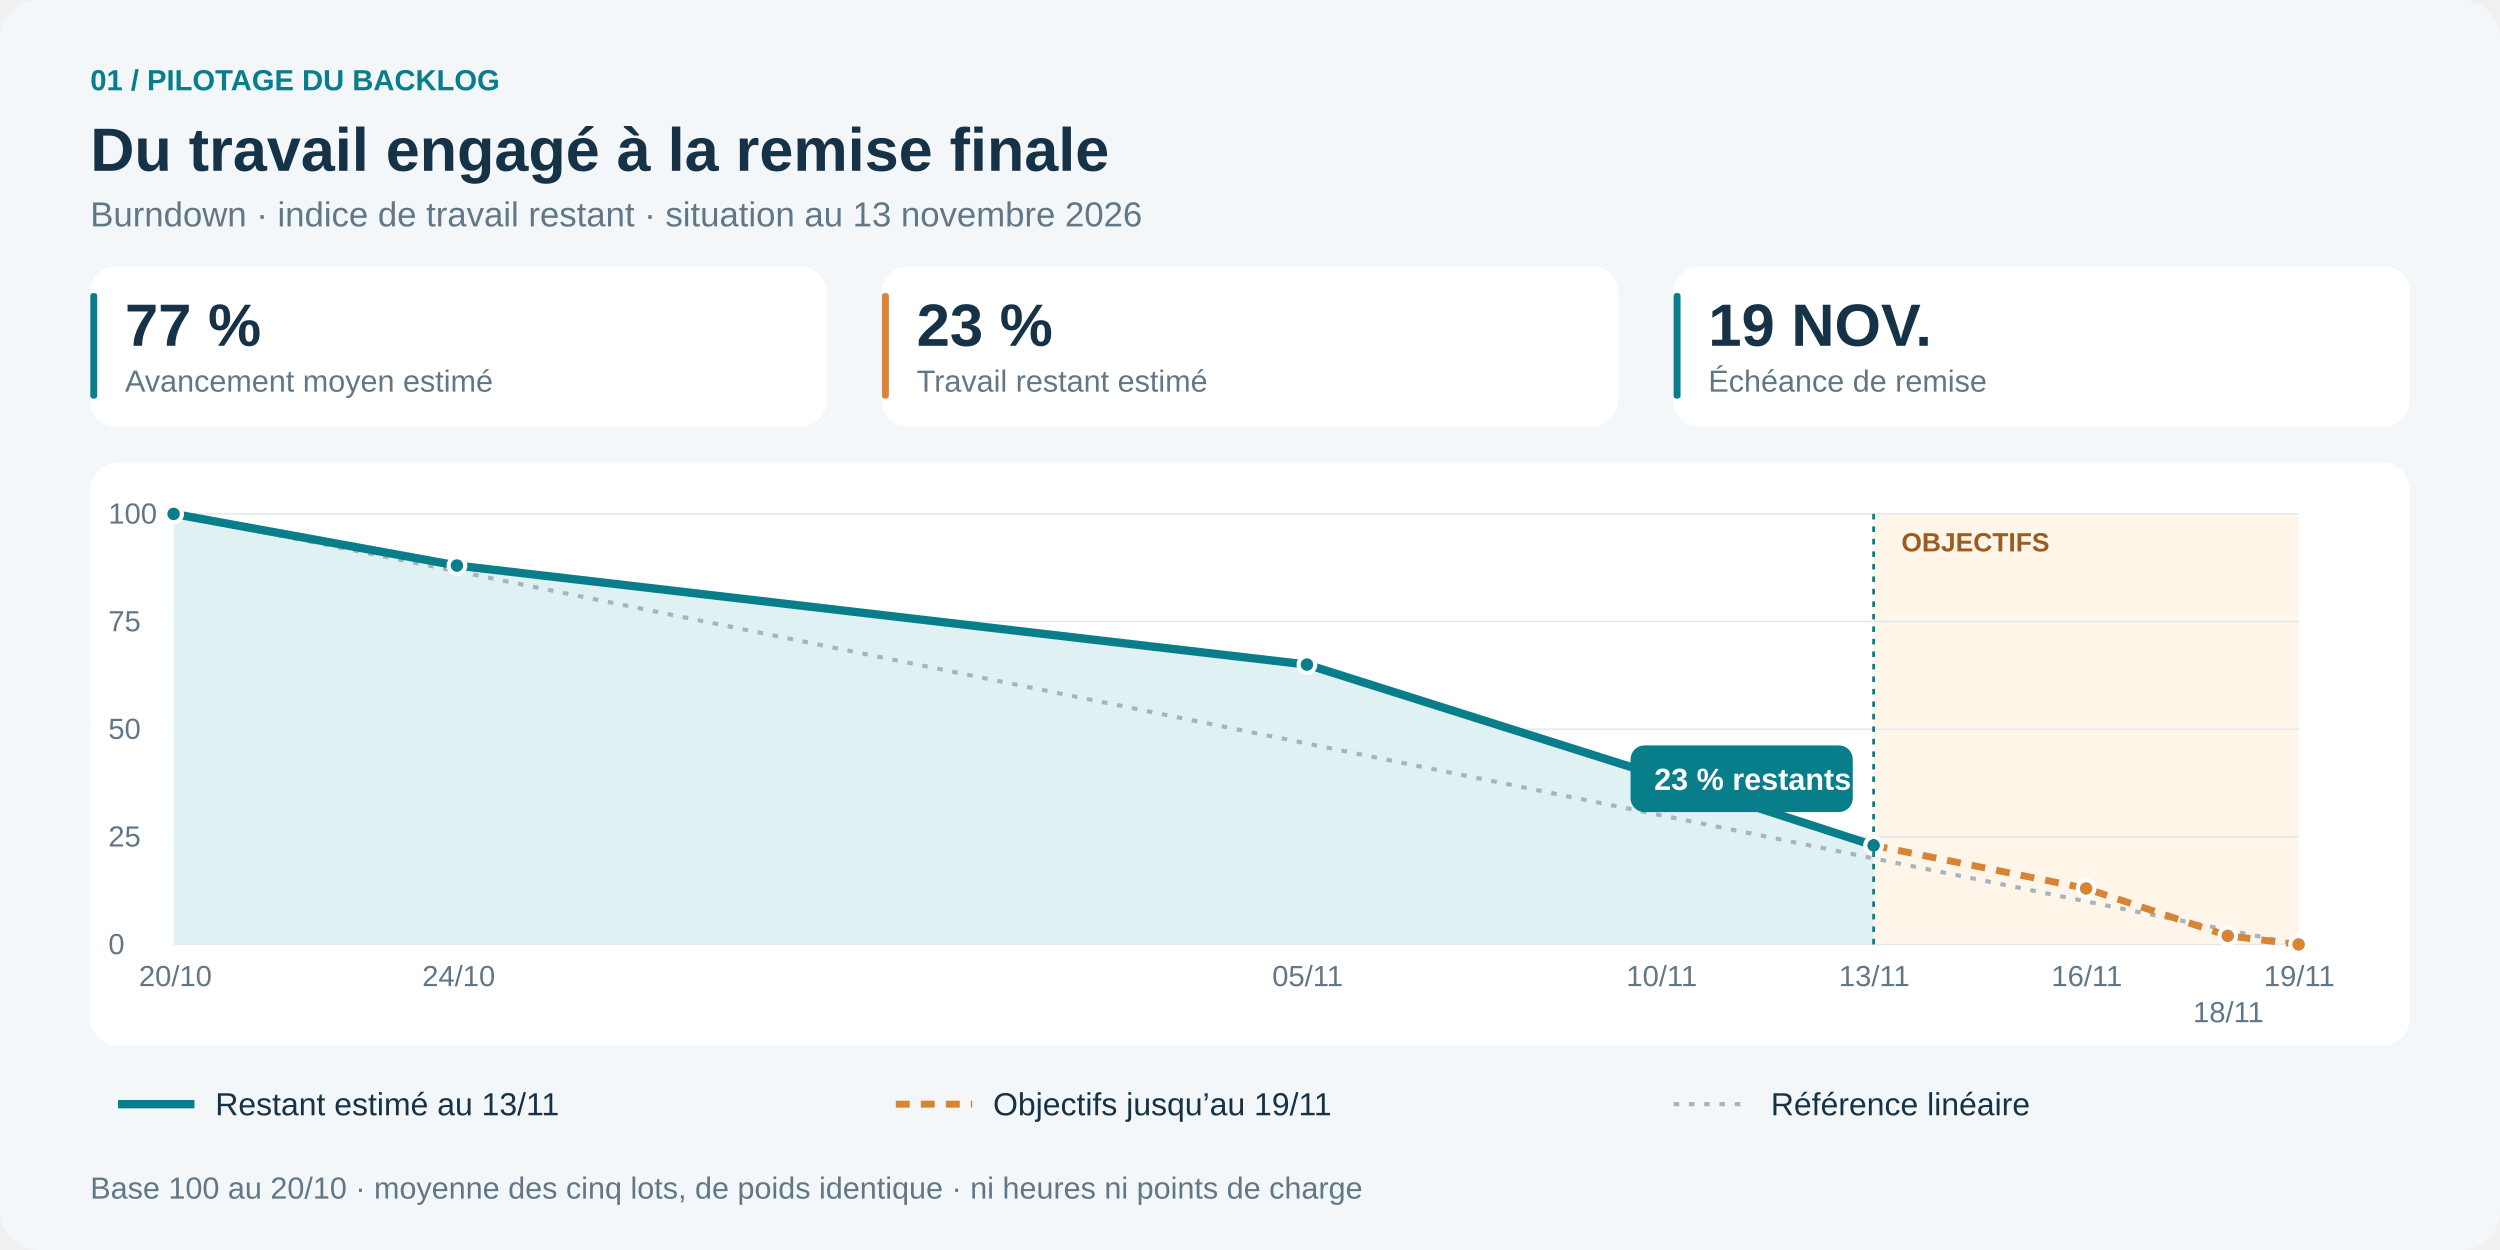
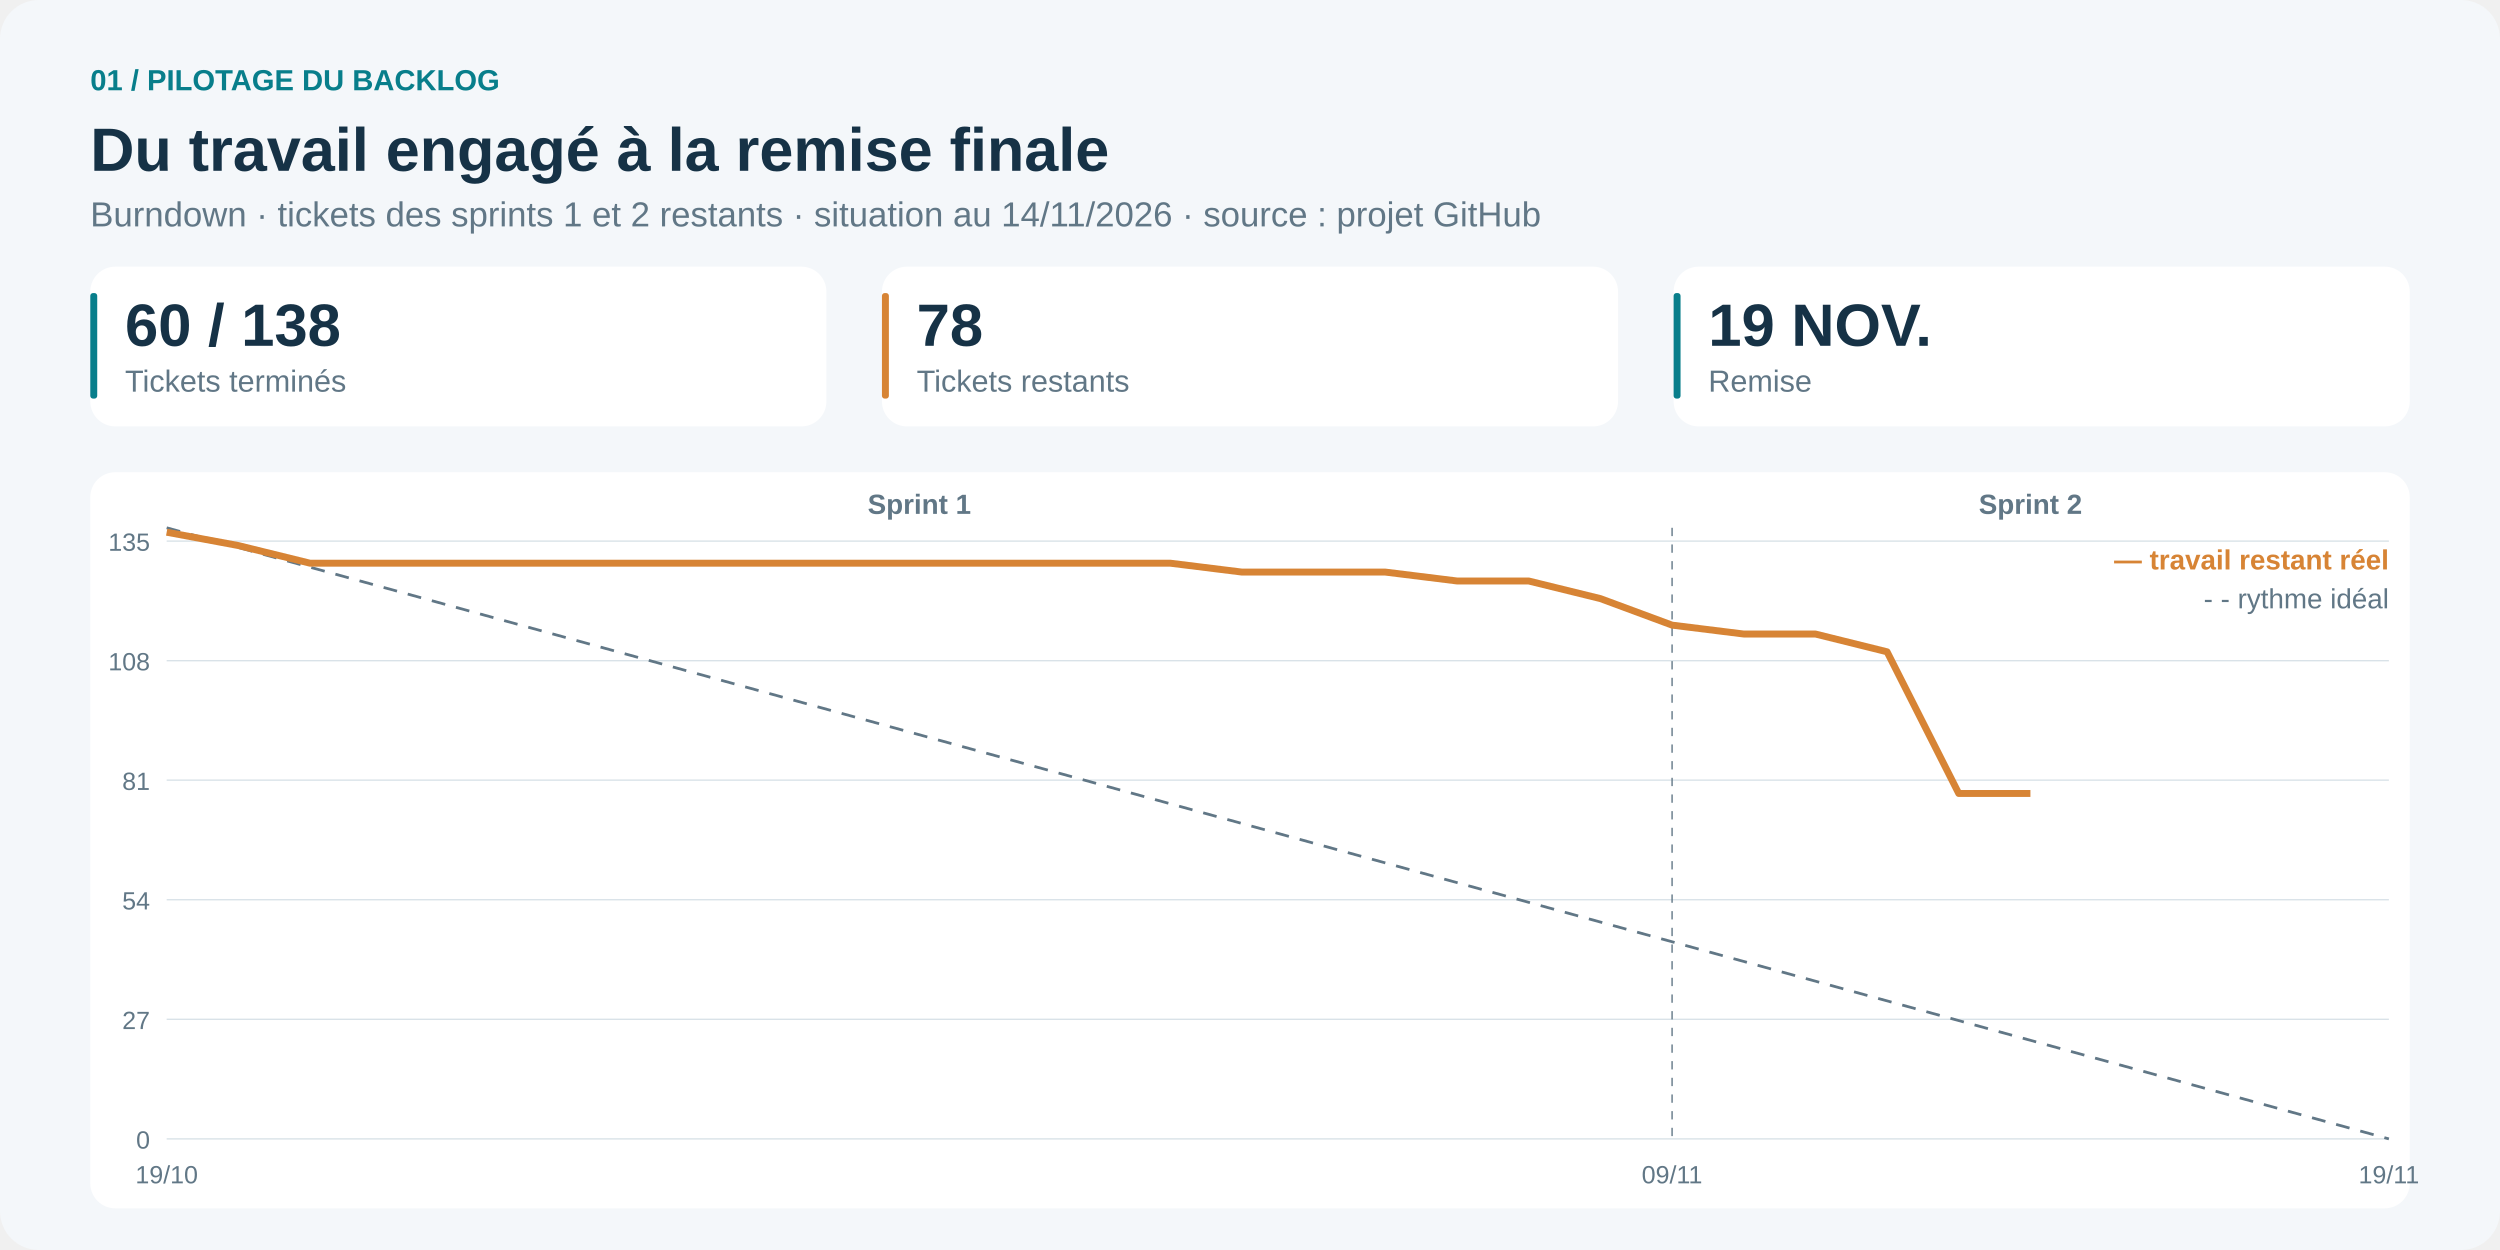
<svg xmlns="http://www.w3.org/2000/svg" width="1800" height="900" viewBox="0 0 1800 900" role="img">
  <g font-family="Calibri, Arial, sans-serif">
    <rect x="0" y="0" width="1800" height="900" rx="28" fill="#F4F7FA" />
-     <text x="65" y="65" font-size="21" fill="#087E8B" font-weight="700">01 / PILOTAGE DU BACKLOG</text>
-     <text x="65" y="123" font-size="44" fill="#163246" font-weight="700">Du travail engagé à la remise finale</text>
-     <text x="65" y="163" font-size="25" fill="#617786" font-weight="400">Burndown · indice de travail restant · situation au 13 novembre 2026</text>
+     <text x="65" y="65" font-size="21" fill="#087E8B" font-weight="700" text-anchor="start">01 / PILOTAGE DU BACKLOG</text>
+     <text x="65" y="123" font-size="44" fill="#163246" font-weight="700" text-anchor="start">Du travail engagé à la remise finale</text>
+     <text x="65" y="163" font-size="25" fill="#617786" font-weight="400" text-anchor="start">Burndown · tickets des sprints 1 et 2 restants · situation au 14/11/2026 · source : projet GitHub</text>
    <rect x="65" y="192" width="530" height="115" rx="18" fill="#FFFFFF" />
    <rect x="65" y="211" width="5" height="76" rx="2" fill="#087E8B" />
-     <text x="90" y="249" font-size="43" fill="#163246" font-weight="700">77 %</text>
-     <text x="90" y="282" font-size="22" fill="#617786" font-weight="400">Avancement moyen estimé</text>
+     <text x="90" y="249" font-size="43" fill="#163246" font-weight="700" text-anchor="start">60 / 138</text>
+     <text x="90" y="282" font-size="22" fill="#617786" font-weight="400" text-anchor="start">Tickets terminés</text>
    <rect x="635" y="192" width="530" height="115" rx="18" fill="#FFFFFF" />
    <rect x="635" y="211" width="5" height="76" rx="2" fill="#D78435" />
-     <text x="660" y="249" font-size="43" fill="#163246" font-weight="700">23 %</text>
-     <text x="660" y="282" font-size="22" fill="#617786" font-weight="400">Travail restant estimé</text>
+     <text x="660" y="249" font-size="43" fill="#163246" font-weight="700" text-anchor="start">78</text>
+     <text x="660" y="282" font-size="22" fill="#617786" font-weight="400" text-anchor="start">Tickets restants</text>
    <rect x="1205" y="192" width="530" height="115" rx="18" fill="#FFFFFF" />
    <rect x="1205" y="211" width="5" height="76" rx="2" fill="#087E8B" />
-     <text x="1230" y="249" font-size="43" fill="#163246" font-weight="700">19 NOV.</text>
-     <text x="1230" y="282" font-size="22" fill="#617786" font-weight="400">Échéance de remise</text>
-     <rect x="65" y="333" width="1670" height="420" rx="20" fill="#FFFFFF" />
-     <rect x="1349" y="370" width="306" height="310" rx="0" fill="#FFF5E9" />
-     <path d="M 125 680 H 1655" stroke="#DFE8EE" stroke-width="1" />
-     <text x="78" y="687" font-size="21" fill="#617786" font-weight="400">0</text>
-     <path d="M 125 602.5 H 1655" stroke="#DFE8EE" stroke-width="1" />
-     <text x="78" y="609.5" font-size="21" fill="#617786" font-weight="400">25</text>
-     <path d="M 125 525 H 1655" stroke="#DFE8EE" stroke-width="1" />
-     <text x="78" y="532" font-size="21" fill="#617786" font-weight="400">50</text>
-     <path d="M 125 447.5 H 1655" stroke="#DFE8EE" stroke-width="1" />
-     <text x="78" y="454.5" font-size="21" fill="#617786" font-weight="400">75</text>
-     <path d="M 125 370 H 1655" stroke="#DFE8EE" stroke-width="1" />
-     <text x="78" y="377" font-size="21" fill="#617786" font-weight="400">100</text>
-     <polygon points="125,680 125,370 329,407.2 941,478.5 1196,559.1 1349,608.7 1349,680" fill="#DFF1F2" />
-     <path d="M 125 370 L 1655 680" stroke="#A4B5C1" stroke-width="3" stroke-dasharray="4 7" />
-     <polyline points="125,370 329,407.2 941,478.5 1196,559.1 1349,608.7" fill="none" stroke="#087E8B" stroke-width="6" stroke-linejoin="round" />
-     <polyline points="1349,608.7 1502,639.7 1604,673.8 1655,680" fill="none" stroke="#D78435" stroke-width="5" stroke-dasharray="10 8" />
-     <circle cx="125" cy="370" r="6" fill="#087E8B" stroke="white" stroke-width="3" />
-     <text x="100" y="710" font-size="21" fill="#617786" font-weight="400">20/10</text>
-     <circle cx="329" cy="407.2" r="6" fill="#087E8B" stroke="white" stroke-width="3" />
-     <text x="304" y="710" font-size="21" fill="#617786" font-weight="400">24/10</text>
-     <circle cx="941" cy="478.5" r="6" fill="#087E8B" stroke="white" stroke-width="3" />
-     <text x="916" y="710" font-size="21" fill="#617786" font-weight="400">05/11</text>
-     <circle cx="1196" cy="559.1" r="6" fill="#087E8B" stroke="white" stroke-width="3" />
-     <text x="1171" y="710" font-size="21" fill="#617786" font-weight="400">10/11</text>
-     <circle cx="1349" cy="608.7" r="6" fill="#087E8B" stroke="white" stroke-width="3" />
-     <text x="1324" y="710" font-size="21" fill="#617786" font-weight="400">13/11</text>
-     <circle cx="1502" cy="639.7" r="6" fill="#D78435" stroke="white" stroke-width="3" />
-     <text x="1477" y="710" font-size="21" fill="#617786" font-weight="400">16/11</text>
-     <circle cx="1604" cy="673.8" r="6" fill="#D78435" stroke="white" stroke-width="3" />
-     <text x="1579" y="736" font-size="21" fill="#617786" font-weight="400">18/11</text>
-     <circle cx="1655" cy="680" r="6" fill="#D78435" stroke="white" stroke-width="3" />
-     <text x="1630" y="710" font-size="21" fill="#617786" font-weight="400">19/11</text>
-     <path d="M 1349 370 V 680" stroke="#087E8B" stroke-dasharray="4 5" stroke-width="2" />
-     <rect x="1174" y="536.7" width="160" height="48" rx="10" fill="#087E8B" />
-     <text x="1191" y="568.7" font-size="22" fill="#FFFFFF" font-weight="700">23 % restants</text>
-     <text x="1369" y="397" font-size="19" fill="#9B5C20" font-weight="700">OBJECTIFS</text>
-     <path d="M 85 795 H 140" stroke="#087E8B" stroke-width="6" />
-     <path d="M 645 795 H 700" stroke="#D78435" stroke-width="5" stroke-dasharray="10 8" />
-     <path d="M 1205 795 H 1260" stroke="#A4B5C1" stroke-width="3" stroke-dasharray="4 7" />
-     <text x="155" y="803" font-size="23" fill="#163246" font-weight="400">Restant estimé au 13/11</text>
-     <text x="715" y="803" font-size="23" fill="#163246" font-weight="400">Objectifs jusqu’au 19/11</text>
-     <text x="1275" y="803" font-size="23" fill="#163246" font-weight="400">Référence linéaire</text>
-     <text x="65" y="863" font-size="22" fill="#617786" font-weight="400">Base 100 au 20/10 · moyenne des cinq lots, de poids identique · ni heures ni points de charge</text>
+     <text x="1230" y="249" font-size="43" fill="#163246" font-weight="700" text-anchor="start">19 NOV.</text>
+     <text x="1230" y="282" font-size="22" fill="#617786" font-weight="400" text-anchor="start">Remise</text>
+     <rect x="65" y="340" width="1670" height="530" rx="18" fill="#FFFFFF" />
+     <line x1="120" y1="820.0" x2="1720" y2="820.0" stroke="#D9E2E8" />
+     <text x="108" y="827.0" font-size="18" fill="#617786" font-weight="400" text-anchor="end">0</text>
+     <line x1="120" y1="733.9" x2="1720" y2="733.9" stroke="#D9E2E8" />
+     <text x="108" y="740.913" font-size="18" fill="#617786" font-weight="400" text-anchor="end">27</text>
+     <line x1="120" y1="647.8" x2="1720" y2="647.8" stroke="#D9E2E8" />
+     <text x="108" y="654.826" font-size="18" fill="#617786" font-weight="400" text-anchor="end">54</text>
+     <line x1="120" y1="561.7" x2="1720" y2="561.7" stroke="#D9E2E8" />
+     <text x="108" y="568.739" font-size="18" fill="#617786" font-weight="400" text-anchor="end">81</text>
+     <line x1="120" y1="475.7" x2="1720" y2="475.7" stroke="#D9E2E8" />
+     <text x="108" y="482.652" font-size="18" fill="#617786" font-weight="400" text-anchor="end">108</text>
+     <line x1="120" y1="389.6" x2="1720" y2="389.6" stroke="#D9E2E8" />
+     <text x="108" y="396.565" font-size="18" fill="#617786" font-weight="400" text-anchor="end">135</text>
+     <text x="120.0" y="852" font-size="18" fill="#617786" font-weight="400" text-anchor="middle">19/10</text>
+     <text x="1203.871" y="852" font-size="18" fill="#617786" font-weight="400" text-anchor="middle">09/11</text>
+     <text x="1720.0" y="852" font-size="18" fill="#617786" font-weight="400" text-anchor="middle">19/11</text>
+     <line x1="1203.9" y1="380" x2="1203.9" y2="820" stroke="#617786" stroke-dasharray="6 6" />
+     <text x="661.935" y="370" font-size="20" fill="#617786" font-weight="700" text-anchor="middle">Sprint 1</text>
+     <text x="1461.935" y="370" font-size="20" fill="#617786" font-weight="700" text-anchor="middle">Sprint 2</text>
+     <line x1="120.0" y1="380.0" x2="1720.0" y2="820.0" stroke="#617786" stroke-width="2" stroke-dasharray="10 8" />
+     <polyline points="120.0,383.2 171.6,392.8 223.2,405.5 274.8,405.5 326.5,405.5 378.1,405.5 429.7,405.5 481.3,405.5 532.9,405.5 584.5,405.5 636.1,405.5 687.7,405.5 739.4,405.5 791.0,405.5 842.6,405.5 894.2,411.9 945.8,411.9 997.4,411.9 1049.0,418.3 1100.6,418.3 1152.3,431.0 1203.9,450.1 1255.5,456.5 1307.1,456.5 1358.7,469.3 1410.3,571.3 1461.9,571.3" fill="none" stroke="#D78435" stroke-width="5" stroke-linejoin="round" />
+     <text x="1720" y="410" font-size="20" fill="#D78435" font-weight="700" text-anchor="end">— travail restant réel</text>
+     <text x="1720" y="438" font-size="20" fill="#617786" font-weight="400" text-anchor="end">- - rythme idéal</text>
  </g>
</svg>
